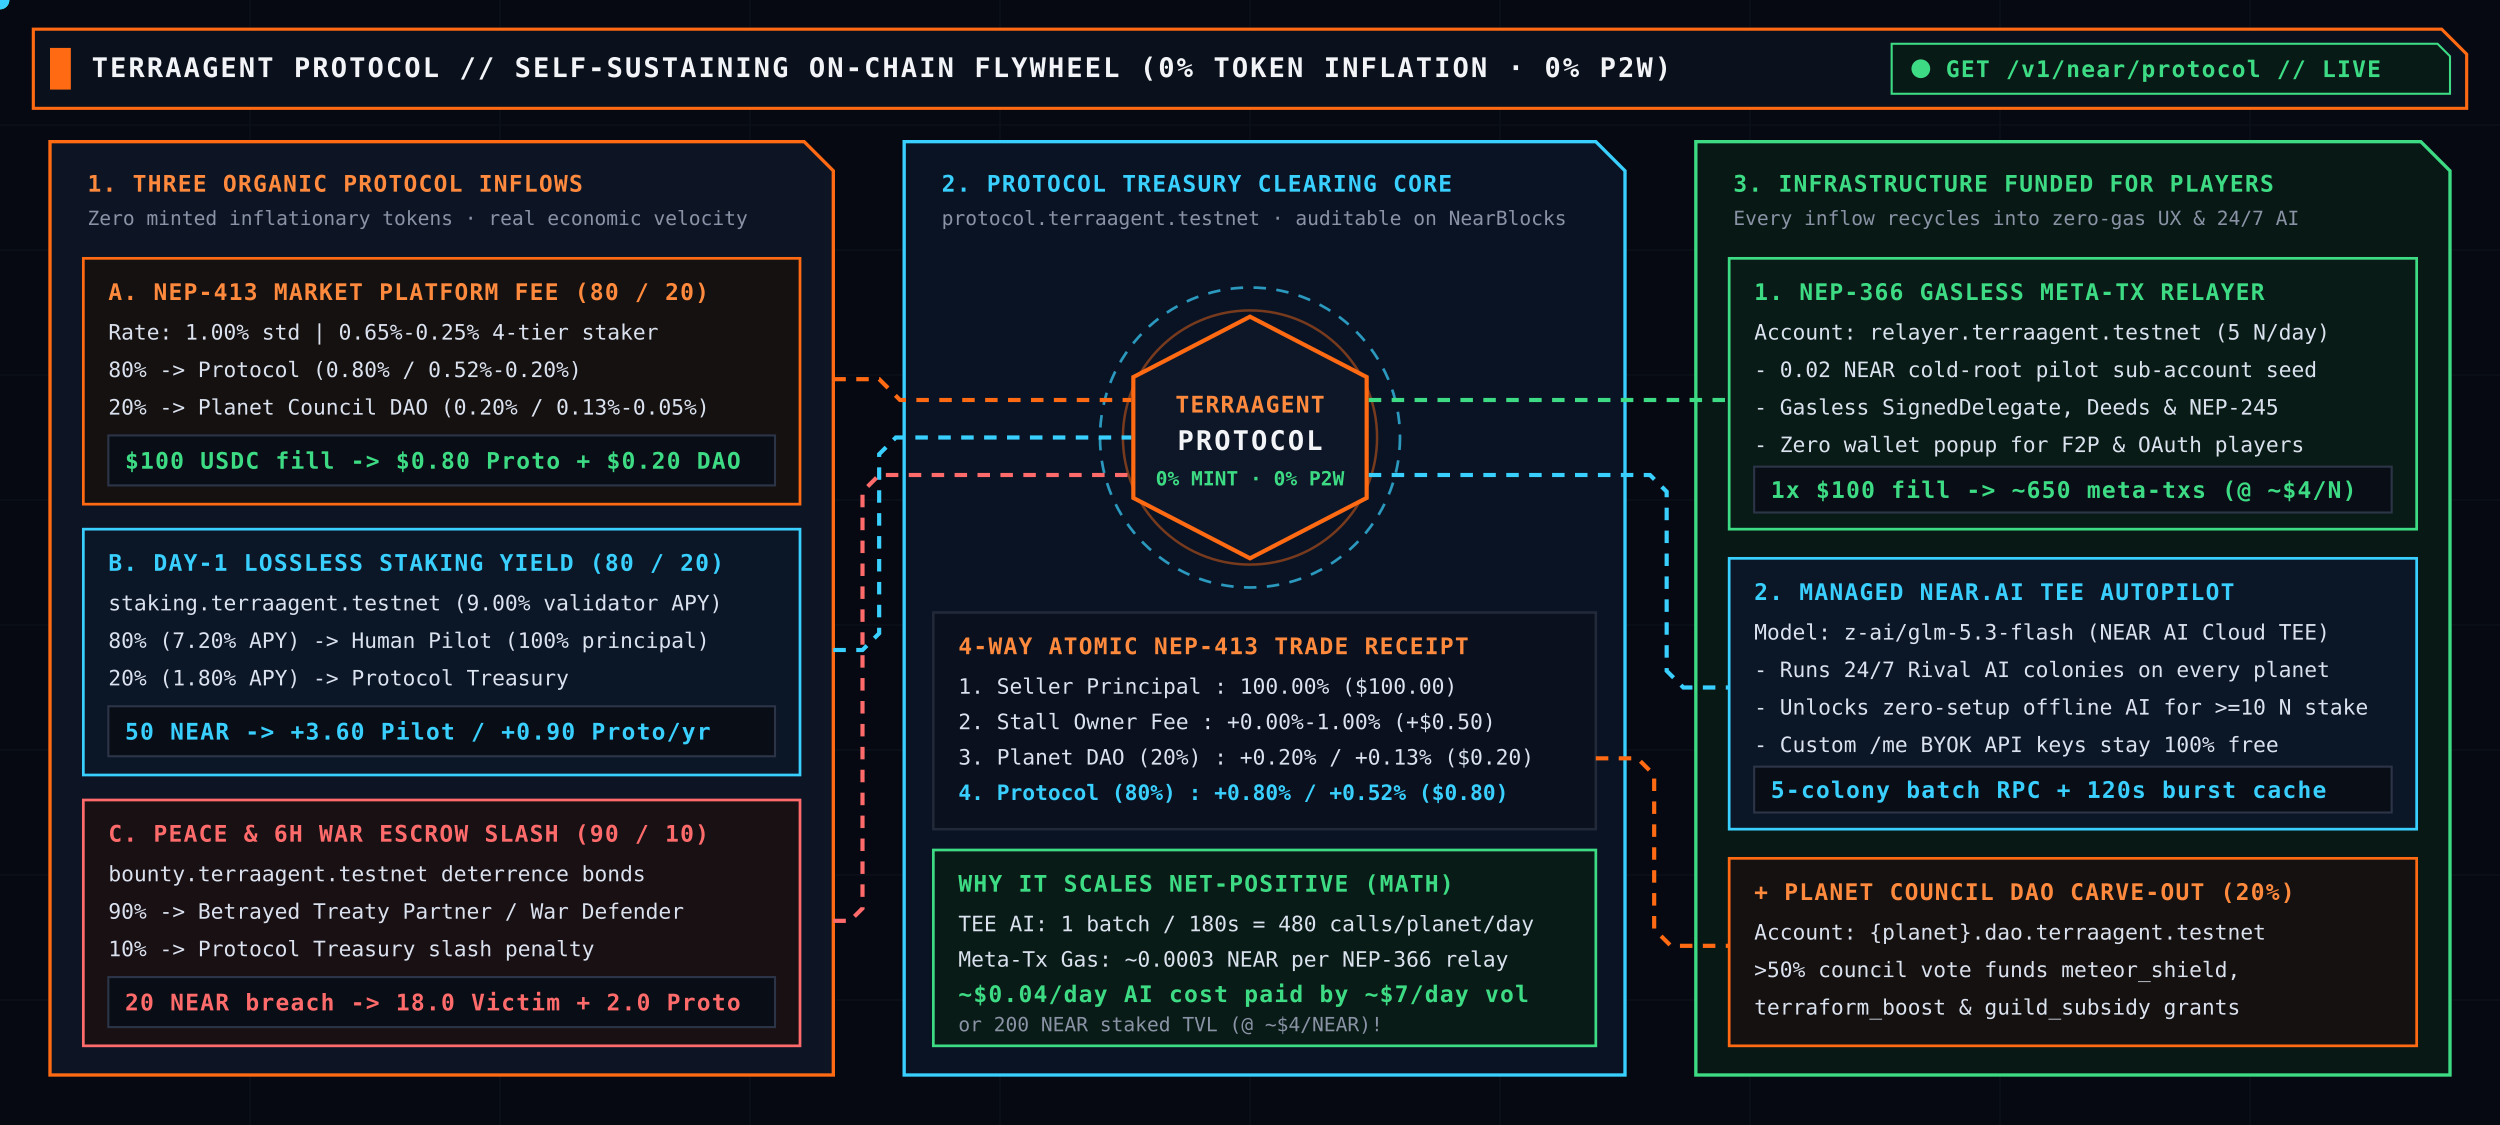
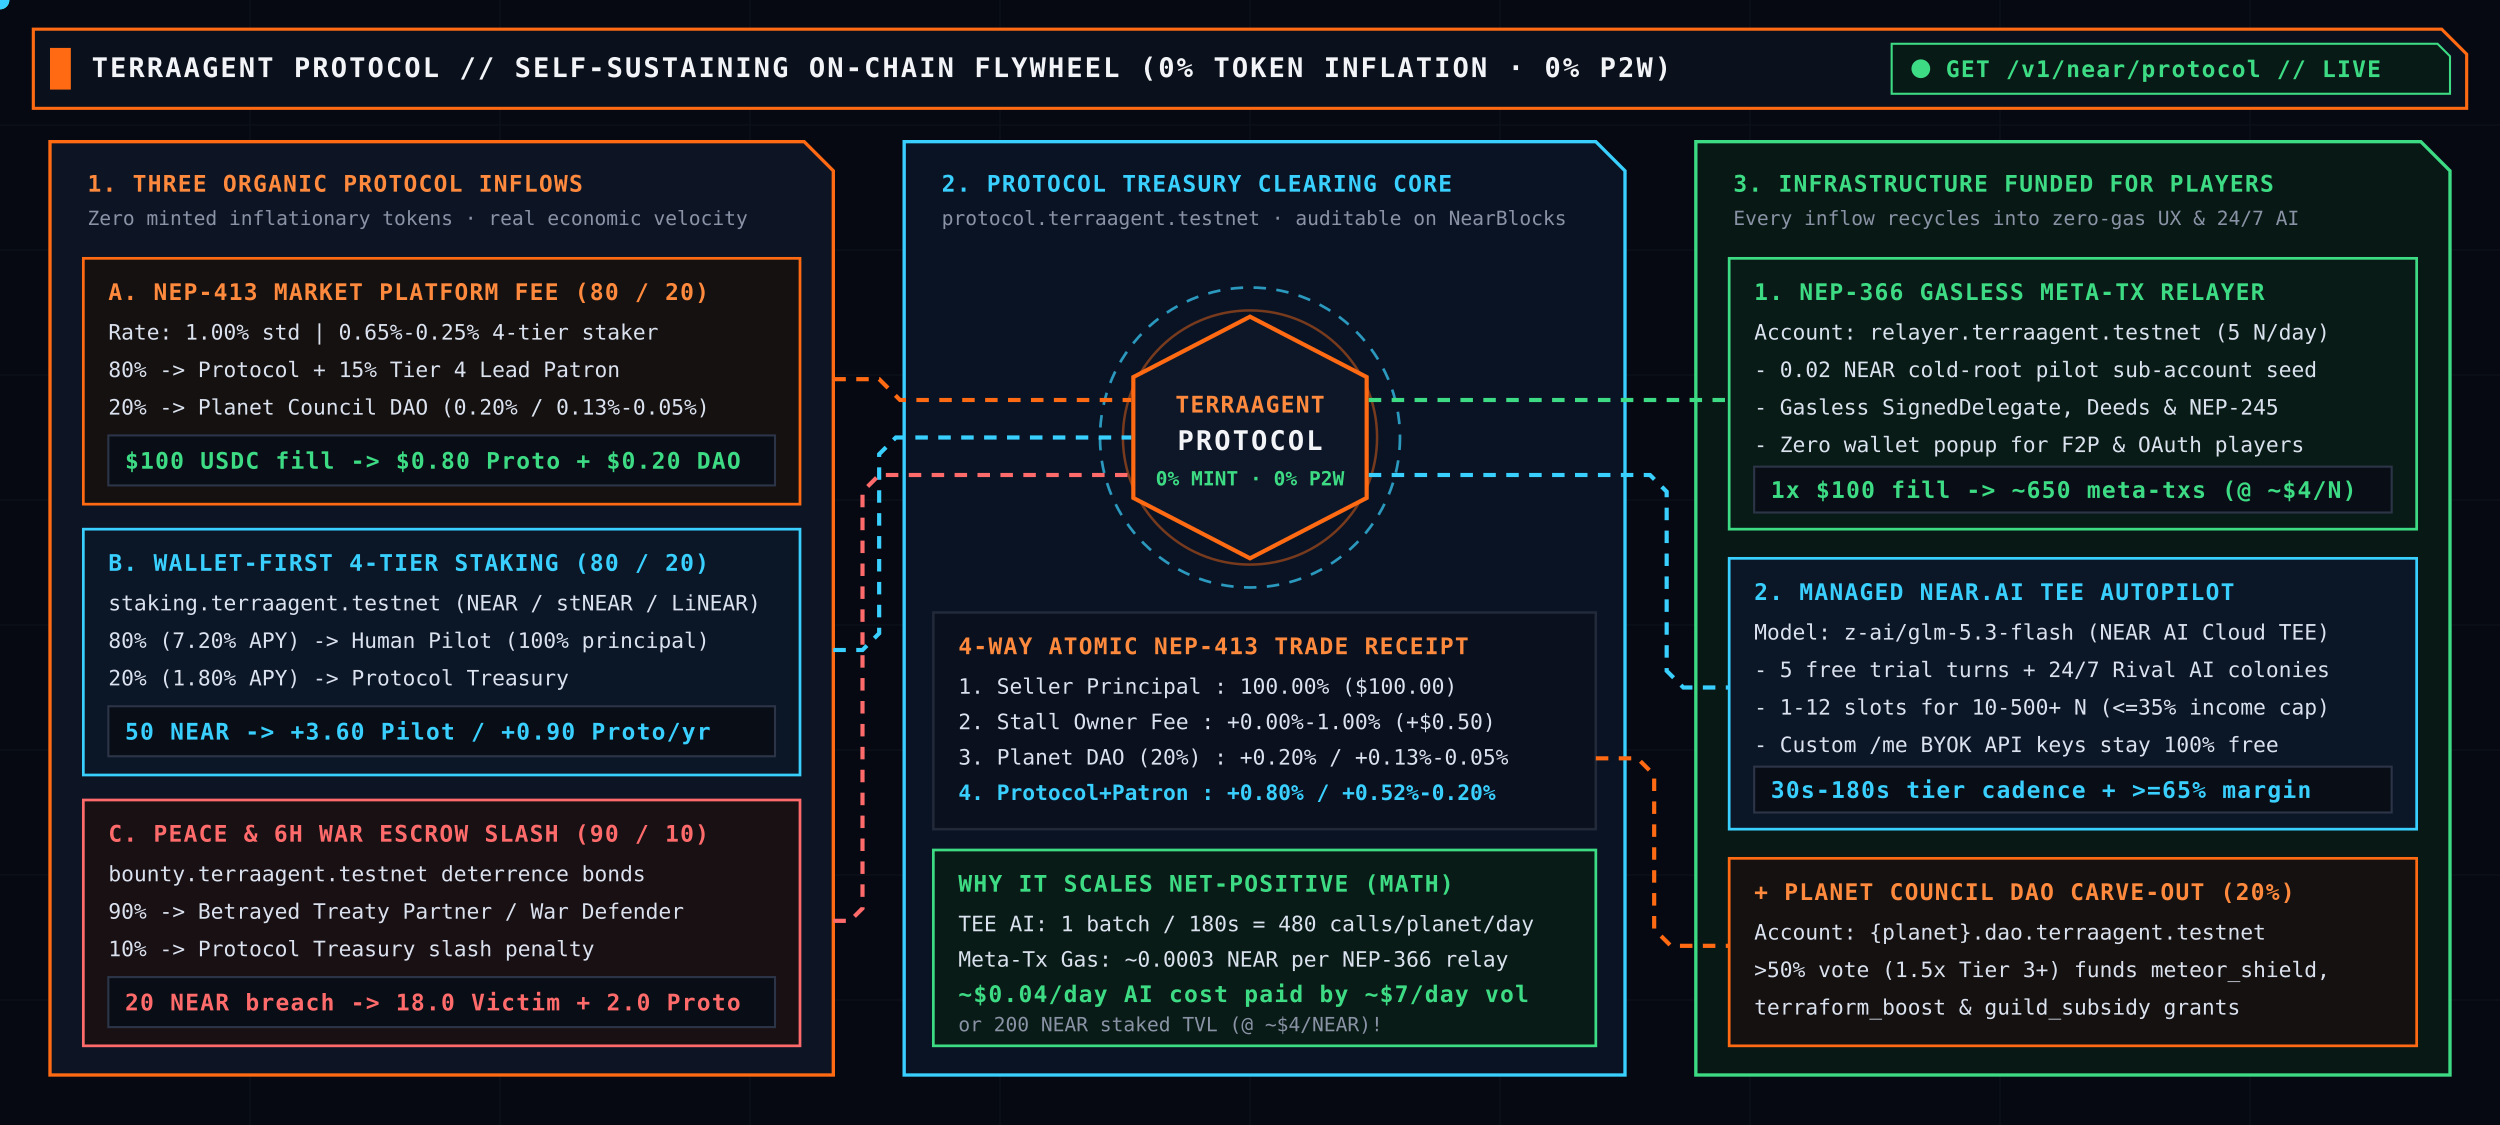
<svg xmlns="http://www.w3.org/2000/svg" viewBox="0 0 1200 540" width="1200" height="540" role="img" aria-label="TerraAgent Protocol Self-Sustaining On-Chain Treasury: 3 Organic Inflows, Clearing Core, and 2 Infrastructure Outflows">
  <defs>
    <style>
      .bg { fill: #060912; }
      .panel-o { fill: #0d1424; stroke: #ff6a13; stroke-width: 1.6; }
      .panel-c { fill: #091324; stroke: #39d0ff; stroke-width: 1.6; }
      .panel-g { fill: #081814; stroke: #3ddc84; stroke-width: 1.6; }
      .box { fill: #0a101d; stroke: #222a3a; stroke-width: 1.2; }
      .box-o { fill: #151110; stroke: #ff6a13; stroke-width: 1.3; }
      .box-c { fill: #0b1626; stroke: #39d0ff; stroke-width: 1.3; }
      .box-g { fill: #091b16; stroke: #3ddc84; stroke-width: 1.3; }
      .box-r { fill: #191014; stroke: #ff6b6b; stroke-width: 1.3; }
      .title { font: 700 13px 'IBM Plex Mono', 'JetBrains Mono', ui-monospace, monospace; fill: #f2f4f7; letter-spacing: 1px; }
      .hdr-o { font: 700 11px 'IBM Plex Mono', ui-monospace, monospace; fill: #ff8a3d; letter-spacing: 0.6px; }
      .hdr-c { font: 700 11px 'IBM Plex Mono', ui-monospace, monospace; fill: #39d0ff; letter-spacing: 0.6px; }
      .hdr-g { font: 700 11px 'IBM Plex Mono', ui-monospace, monospace; fill: #3ddc84; letter-spacing: 0.6px; }
      .hdr-r { font: 700 11px 'IBM Plex Mono', ui-monospace, monospace; fill: #ff6b6b; letter-spacing: 0.6px; }
      .txt { font: 500 10.2px 'IBM Plex Mono', ui-monospace, monospace; fill: #dbe2ef; }
      .txt-c { font: 700 10.2px 'IBM Plex Mono', ui-monospace, monospace; fill: #39d0ff; }
      .muted { font: 500 9.4px 'IBM Plex Mono', ui-monospace, monospace; fill: #8a93a6; }
      .muted-g { font: 700 9.4px 'IBM Plex Mono', ui-monospace, monospace; fill: #3ddc84; }
      .wire-o { fill: none; stroke: #ff6a13; stroke-width: 2; stroke-dasharray: 6 5; animation: dash 1.5s linear infinite; }
      .wire-c { fill: none; stroke: #39d0ff; stroke-width: 2; stroke-dasharray: 6 5; animation: dash 1.6s linear infinite; }
      .wire-g { fill: none; stroke: #3ddc84; stroke-width: 2; stroke-dasharray: 6 5; animation: dash 1.4s linear infinite; }
      .wire-r { fill: none; stroke: #ff6b6b; stroke-width: 2; stroke-dasharray: 6 5; animation: dash 1.7s linear infinite; }
      .ring-spin { transform-origin: 600px 210px; animation: spin 22s linear infinite; }
      .pulse { animation: pulseOp 2.2s ease-in-out infinite; }
      @keyframes dash { to { stroke-dashoffset: -22; } }
      @keyframes spin { to { transform: rotate(360deg); } }
      @keyframes pulseOp { 0%, 100% { opacity: 0.45; } 50% { opacity: 1; } }
      @media (prefers-reduced-motion: reduce) {
        .wire-o, .wire-c, .wire-g, .wire-r, .ring-spin, .pulse { animation: none; }
      }
    </style>
  </defs>
  <rect width="1200" height="540" class="bg" />
  <g opacity="0.12" stroke="#334155" stroke-width="0.7">
    <path d="M0 60 H1200 M0 120 H1200 M0 180 H1200 M0 240 H1200 M0 300 H1200 M0 360 H1200 M0 420 H1200 M0 480 H1200" />
    <path d="M120 0 V540 M240 0 V540 M360 0 V540 M480 0 V540 M600 0 V540 M720 0 V540 M840 0 V540 M960 0 V540 M1080 0 V540" />
  </g>
  <polygon points="16,14 1172,14 1184,26 1184,52 16,52" fill="#0b111c" stroke="#ff6a13" stroke-width="1.5" />
  <rect x="24" y="23" width="10" height="20" fill="#ff6a13" />
  <text x="44" y="37" class="title">TERRAAGENT PROTOCOL // SELF-SUSTAINING ON-CHAIN FLYWHEEL (0% TOKEN INFLATION · 0% P2W)</text>
  <polygon points="908,21 1170,21 1176,27 1176,45 908,45" fill="#071a16" stroke="#3ddc84" stroke-width="1" />
  <circle cx="922" cy="33" r="4.5" fill="#3ddc84" class="pulse" />
  <text x="934" y="37" class="hdr-g">GET /v1/near/protocol // LIVE</text>
  <polygon points="24,68 386,68 400,82 400,516 24,516" class="panel-o" />
  <text x="42" y="92" class="hdr-o">1. THREE ORGANIC PROTOCOL INFLOWS</text>
  <text x="42" y="108" class="muted">Zero minted inflationary tokens · real economic velocity</text>
  <rect x="40" y="124" width="344" height="118" class="box-o" />
  <text x="52" y="144" class="hdr-o">A. NEP-413 MARKET PLATFORM FEE (80 / 20)</text>
  <text x="52" y="163" class="txt">Rate: 1.00% std | 0.65%-0.25% 4-tier staker</text>
-   <text x="52" y="181" class="txt">80% -&gt; Protocol (0.80% / 0.52%-0.20%)</text>
+   <text x="52" y="181" class="txt">80% -&gt; Protocol + 15% Tier 4 Lead Patron</text>
  <text x="52" y="199" class="txt">20% -&gt; Planet Council DAO (0.20% / 0.13%-0.05%)</text>
  <rect x="52" y="209" width="320" height="24" fill="#090d16" stroke="#2c3548" />
  <text x="60" y="225" class="hdr-g">$100 USDC fill -&gt; $0.80 Proto + $0.20 DAO</text>
  <rect x="40" y="254" width="344" height="118" class="box-c" />
-   <text x="52" y="274" class="hdr-c">B. DAY-1 LOSSLESS STAKING YIELD (80 / 20)</text>
-   <text x="52" y="293" class="txt">staking.terraagent.testnet (9.00% validator APY)</text>
+   <text x="52" y="274" class="hdr-c">B. WALLET-FIRST 4-TIER STAKING (80 / 20)</text>
+   <text x="52" y="293" class="txt">staking.terraagent.testnet (NEAR / stNEAR / LiNEAR)</text>
  <text x="52" y="311" class="txt">80% (7.20% APY) -&gt; Human Pilot (100% principal)</text>
  <text x="52" y="329" class="txt">20% (1.80% APY) -&gt; Protocol Treasury</text>
  <rect x="52" y="339" width="320" height="24" fill="#090d16" stroke="#2c3548" />
  <text x="60" y="355" class="hdr-c">50 NEAR -&gt; +3.60 Pilot / +0.90 Proto/yr</text>
  <rect x="40" y="384" width="344" height="118" class="box-r" />
  <text x="52" y="404" class="hdr-r">C. PEACE &amp; 6H WAR ESCROW SLASH (90 / 10)</text>
  <text x="52" y="423" class="txt">bounty.terraagent.testnet deterrence bonds</text>
  <text x="52" y="441" class="txt">90% -&gt; Betrayed Treaty Partner / War Defender</text>
  <text x="52" y="459" class="txt">10% -&gt; Protocol Treasury slash penalty</text>
  <rect x="52" y="469" width="320" height="24" fill="#090d16" stroke="#2c3548" />
  <text x="60" y="485" class="hdr-r">20 NEAR breach -&gt; 18.0 Victim + 2.0 Proto</text>
  <polygon points="434,68 766,68 780,82 780,516 434,516" class="panel-c" />
  <text x="452" y="92" class="hdr-c">2. PROTOCOL TREASURY CLEARING CORE</text>
  <text x="452" y="108" class="muted">protocol.terraagent.testnet · auditable on NearBlocks</text>
  <g class="ring-spin">
    <circle cx="600" cy="210" r="72" fill="none" stroke="#39d0ff" stroke-width="1.3" stroke-dasharray="6 5" opacity="0.7" />
  </g>
  <circle cx="600" cy="210" r="61" fill="none" stroke="#ff6a13" stroke-width="1.2" opacity="0.45" />
  <polygon points="600,152 656,181 656,239 600,268 544,239 544,181" fill="#0e1728" stroke="#ff6a13" stroke-width="2" />
  <text x="600" y="198" text-anchor="middle" class="hdr-o">TERRAAGENT</text>
  <text x="600" y="216" text-anchor="middle" class="title">PROTOCOL</text>
  <text x="600" y="233" text-anchor="middle" class="muted-g">0% MINT · 0% P2W</text>
  <rect x="448" y="294" width="318" height="104" class="box" />
  <text x="460" y="314" class="hdr-o">4-WAY ATOMIC NEP-413 TRADE RECEIPT</text>
  <text x="460" y="333" class="txt">1. Seller Principal : 100.00% ($100.00)</text>
  <text x="460" y="350" class="txt">2. Stall Owner Fee  : +0.00%-1.00% (+$0.50)</text>
-   <text x="460" y="367" class="txt">3. Planet DAO (20%) : +0.20% / +0.13% ($0.20)</text>
-   <text x="460" y="384" class="txt-c">4. Protocol (80%)   : +0.80% / +0.52% ($0.80)</text>
+   <text x="460" y="367" class="txt">3. Planet DAO (20%) : +0.20% / +0.13%-0.05%</text>
+   <text x="460" y="384" class="txt-c">4. Protocol+Patron  : +0.80% / +0.52%-0.20%</text>
  <rect x="448" y="408" width="318" height="94" class="box-g" />
  <text x="460" y="428" class="hdr-g">WHY IT SCALES NET-POSITIVE (MATH)</text>
  <text x="460" y="447" class="txt">TEE AI: 1 batch / 180s = 480 calls/planet/day</text>
  <text x="460" y="464" class="txt">Meta-Tx Gas: ~0.0003 NEAR per NEP-366 relay</text>
  <text x="460" y="481" class="hdr-g">~$0.04/day AI cost paid by ~$7/day vol</text>
  <text x="460" y="495" class="muted">or 200 NEAR staked TVL (@ ~$4/NEAR)!</text>
  <polygon points="814,68 1162,68 1176,82 1176,516 814,516" class="panel-g" />
  <text x="832" y="92" class="hdr-g">3. INFRASTRUCTURE FUNDED FOR PLAYERS</text>
  <text x="832" y="108" class="muted">Every inflow recycles into zero-gas UX &amp; 24/7 AI</text>
  <rect x="830" y="124" width="330" height="130" class="box-g" />
  <text x="842" y="144" class="hdr-g">1. NEP-366 GASLESS META-TX RELAYER</text>
  <text x="842" y="163" class="txt">Account: relayer.terraagent.testnet (5 N/day)</text>
  <text x="842" y="181" class="txt">- 0.02 NEAR cold-root pilot sub-account seed</text>
  <text x="842" y="199" class="txt">- Gasless SignedDelegate, Deeds &amp; NEP-245</text>
  <text x="842" y="217" class="txt">- Zero wallet popup for F2P &amp; OAuth players</text>
  <rect x="842" y="224" width="306" height="22" fill="#090d16" stroke="#2c3548" />
  <text x="850" y="239" class="hdr-g">1x $100 fill -&gt; ~650 meta-txs (@ ~$4/N)</text>
  <rect x="830" y="268" width="330" height="130" class="box-c" />
  <text x="842" y="288" class="hdr-c">2. MANAGED NEAR.AI TEE AUTOPILOT</text>
  <text x="842" y="307" class="txt">Model: z-ai/glm-5.3-flash (NEAR AI Cloud TEE)</text>
-   <text x="842" y="325" class="txt">- Runs 24/7 Rival AI colonies on every planet</text>
-   <text x="842" y="343" class="txt">- Unlocks zero-setup offline AI for &gt;=10 N stake</text>
+   <text x="842" y="325" class="txt">- 5 free trial turns + 24/7 Rival AI colonies</text>
+   <text x="842" y="343" class="txt">- 1-12 slots for 10-500+ N (&lt;=35% income cap)</text>
  <text x="842" y="361" class="txt">- Custom /me BYOK API keys stay 100% free</text>
  <rect x="842" y="368" width="306" height="22" fill="#090d16" stroke="#2c3548" />
-   <text x="850" y="383" class="hdr-c">5-colony batch RPC + 120s burst cache</text>
+   <text x="850" y="383" class="hdr-c">30s-180s tier cadence + &gt;=65% margin</text>
  <rect x="830" y="412" width="330" height="90" class="box-o" />
  <text x="842" y="432" class="hdr-o">+ PLANET COUNCIL DAO CARVE-OUT (20%)</text>
  <text x="842" y="451" class="txt">Account: {planet}.dao.terraagent.testnet</text>
-   <text x="842" y="469" class="txt">&gt;50% council vote funds meteor_shield,</text>
+   <text x="842" y="469" class="txt">&gt;50% vote (1.5x Tier 3+) funds meteor_shield,</text>
  <text x="842" y="487" class="txt">terraform_boost &amp; guild_subsidy grants</text>
  <path d="M400 182 H422 L432 192 H543" class="wire-o" />
  <path d="M400 312 H414 L422 304 V218 L430 210 H543" class="wire-c" />
  <path d="M400 442 H408 L414 436 V236 L422 228 H543" class="wire-r" />
  <path d="M657 192 H830" class="wire-g" />
  <path d="M657 228 H792 L800 236 V322 L808 330 H830" class="wire-c" />
  <path d="M766 364 H786 L794 372 V446 L802 454 H830" class="wire-o" />
  <circle r="4.2" fill="#ff6a13">
    <animateMotion dur="1.4s" repeatCount="indefinite" path="M400,182 L422,182 L432,192 L543,192" />
  </circle>
  <circle r="4.2" fill="#39d0ff">
    <animateMotion dur="1.6s" repeatCount="indefinite" path="M400,312 L414,312 L422,304 L422,218 L430,210 L543,210" />
  </circle>
  <circle r="4.2" fill="#ff6b6b">
    <animateMotion dur="1.8s" repeatCount="indefinite" path="M400,442 L408,442 L414,436 L414,236 L422,228 L543,228" />
  </circle>
  <circle r="4.5" fill="#3ddc84">
    <animateMotion dur="1.3s" repeatCount="indefinite" path="M657,192 L830,192" />
  </circle>
  <circle r="4.5" fill="#39d0ff">
    <animateMotion dur="1.5s" repeatCount="indefinite" path="M657,228 L792,228 L800,236 L800,322 L808,330 L830,330" />
  </circle>
</svg>
